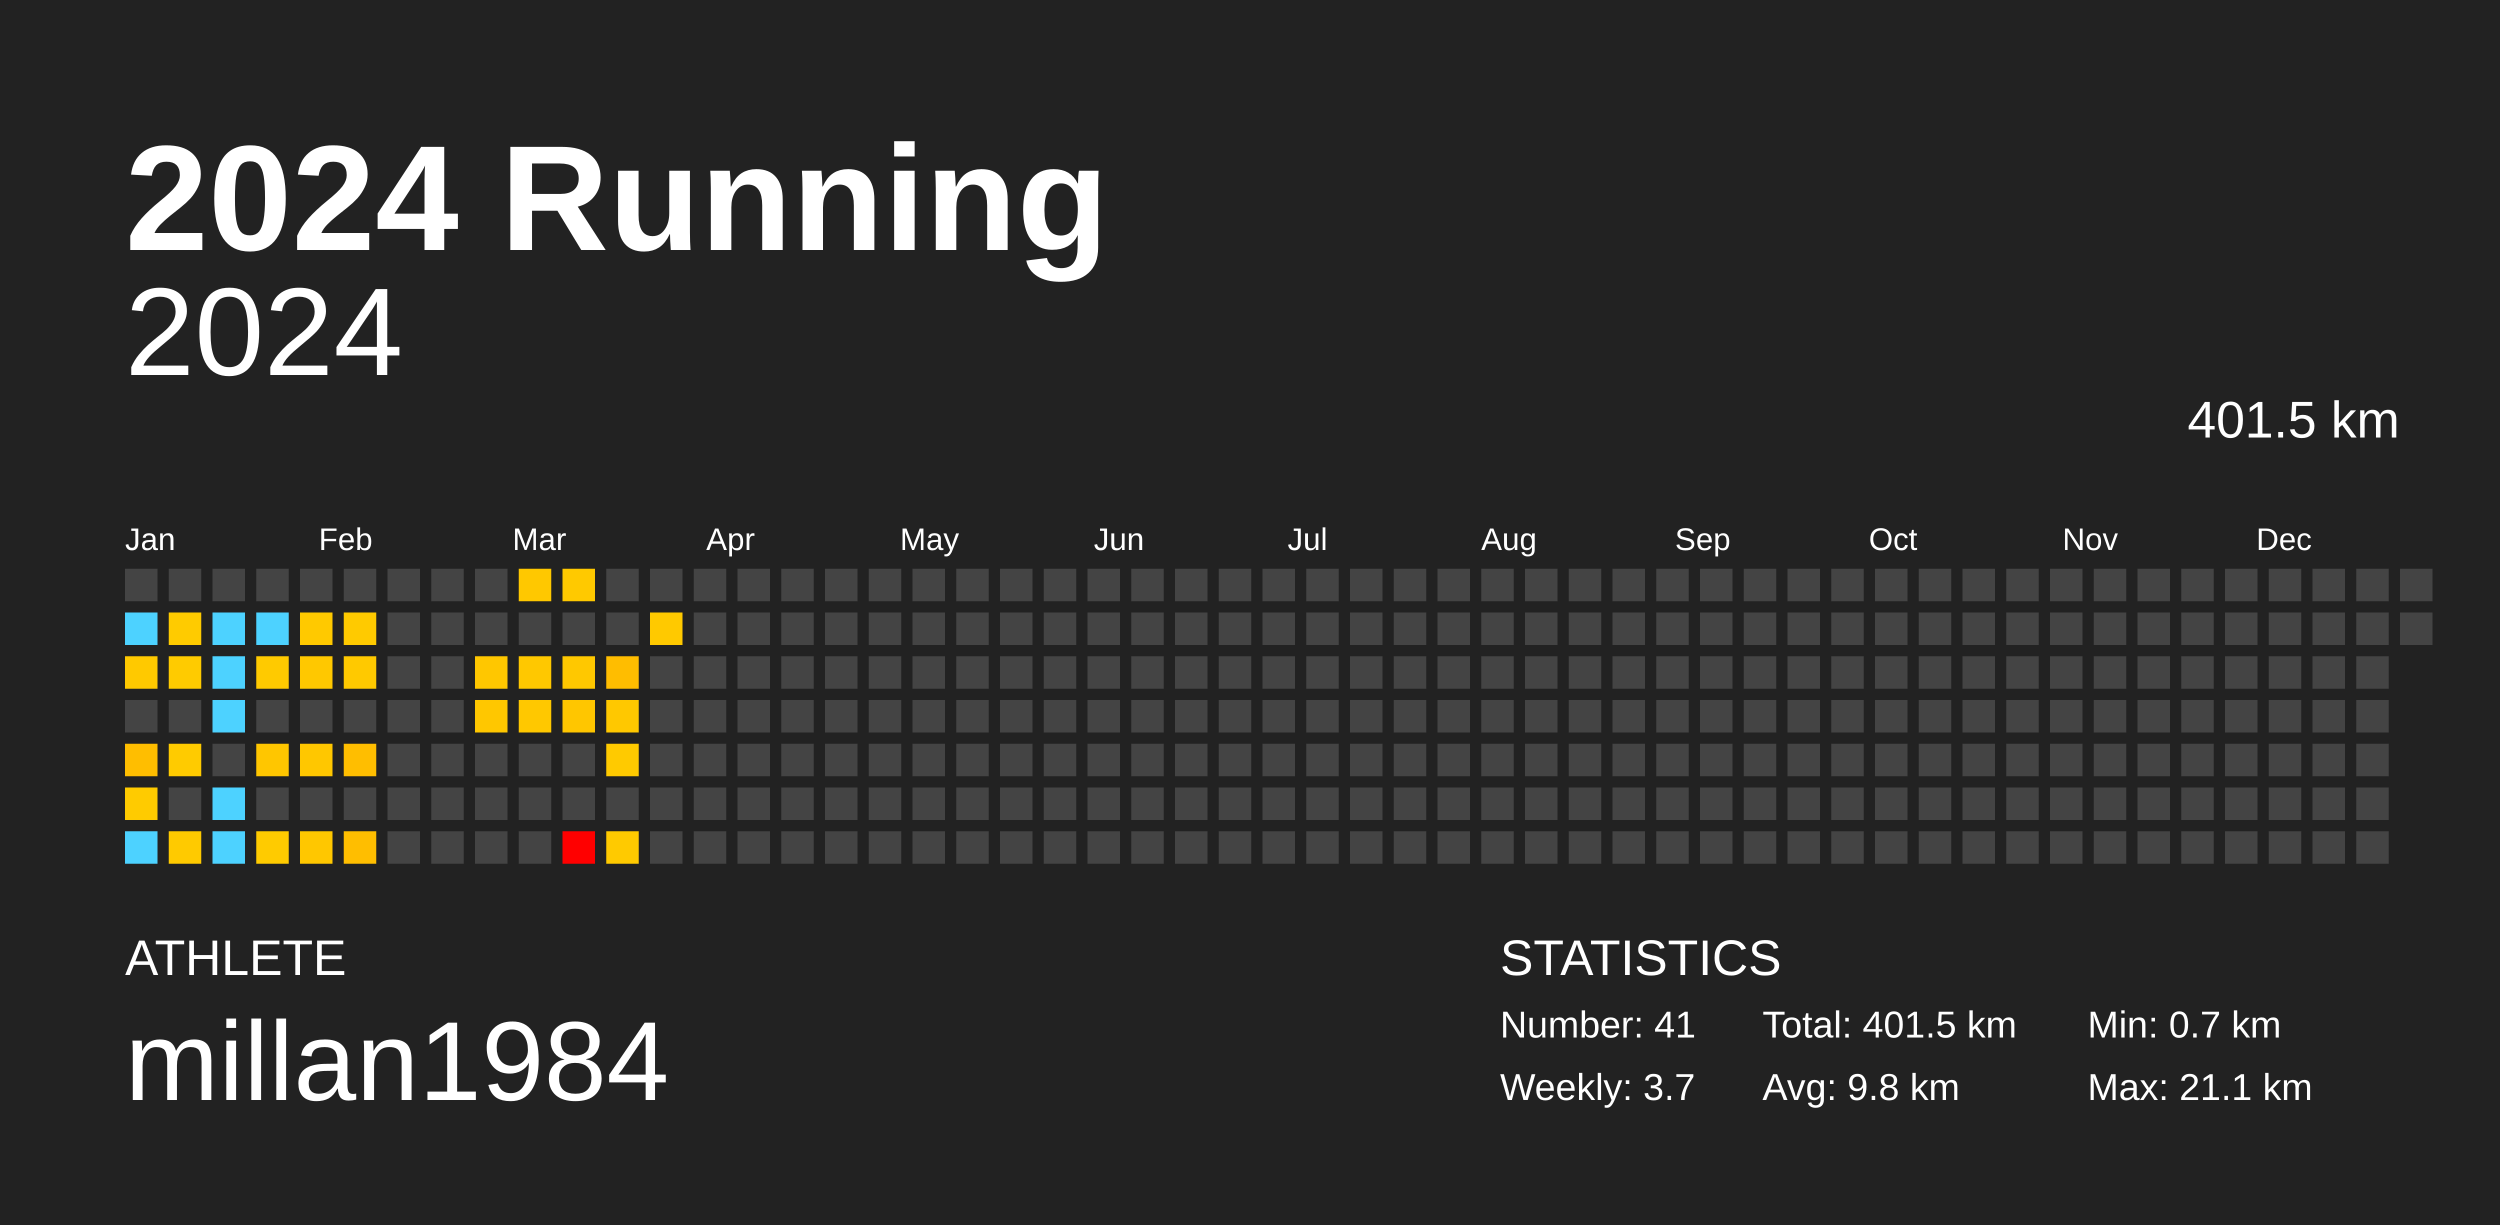
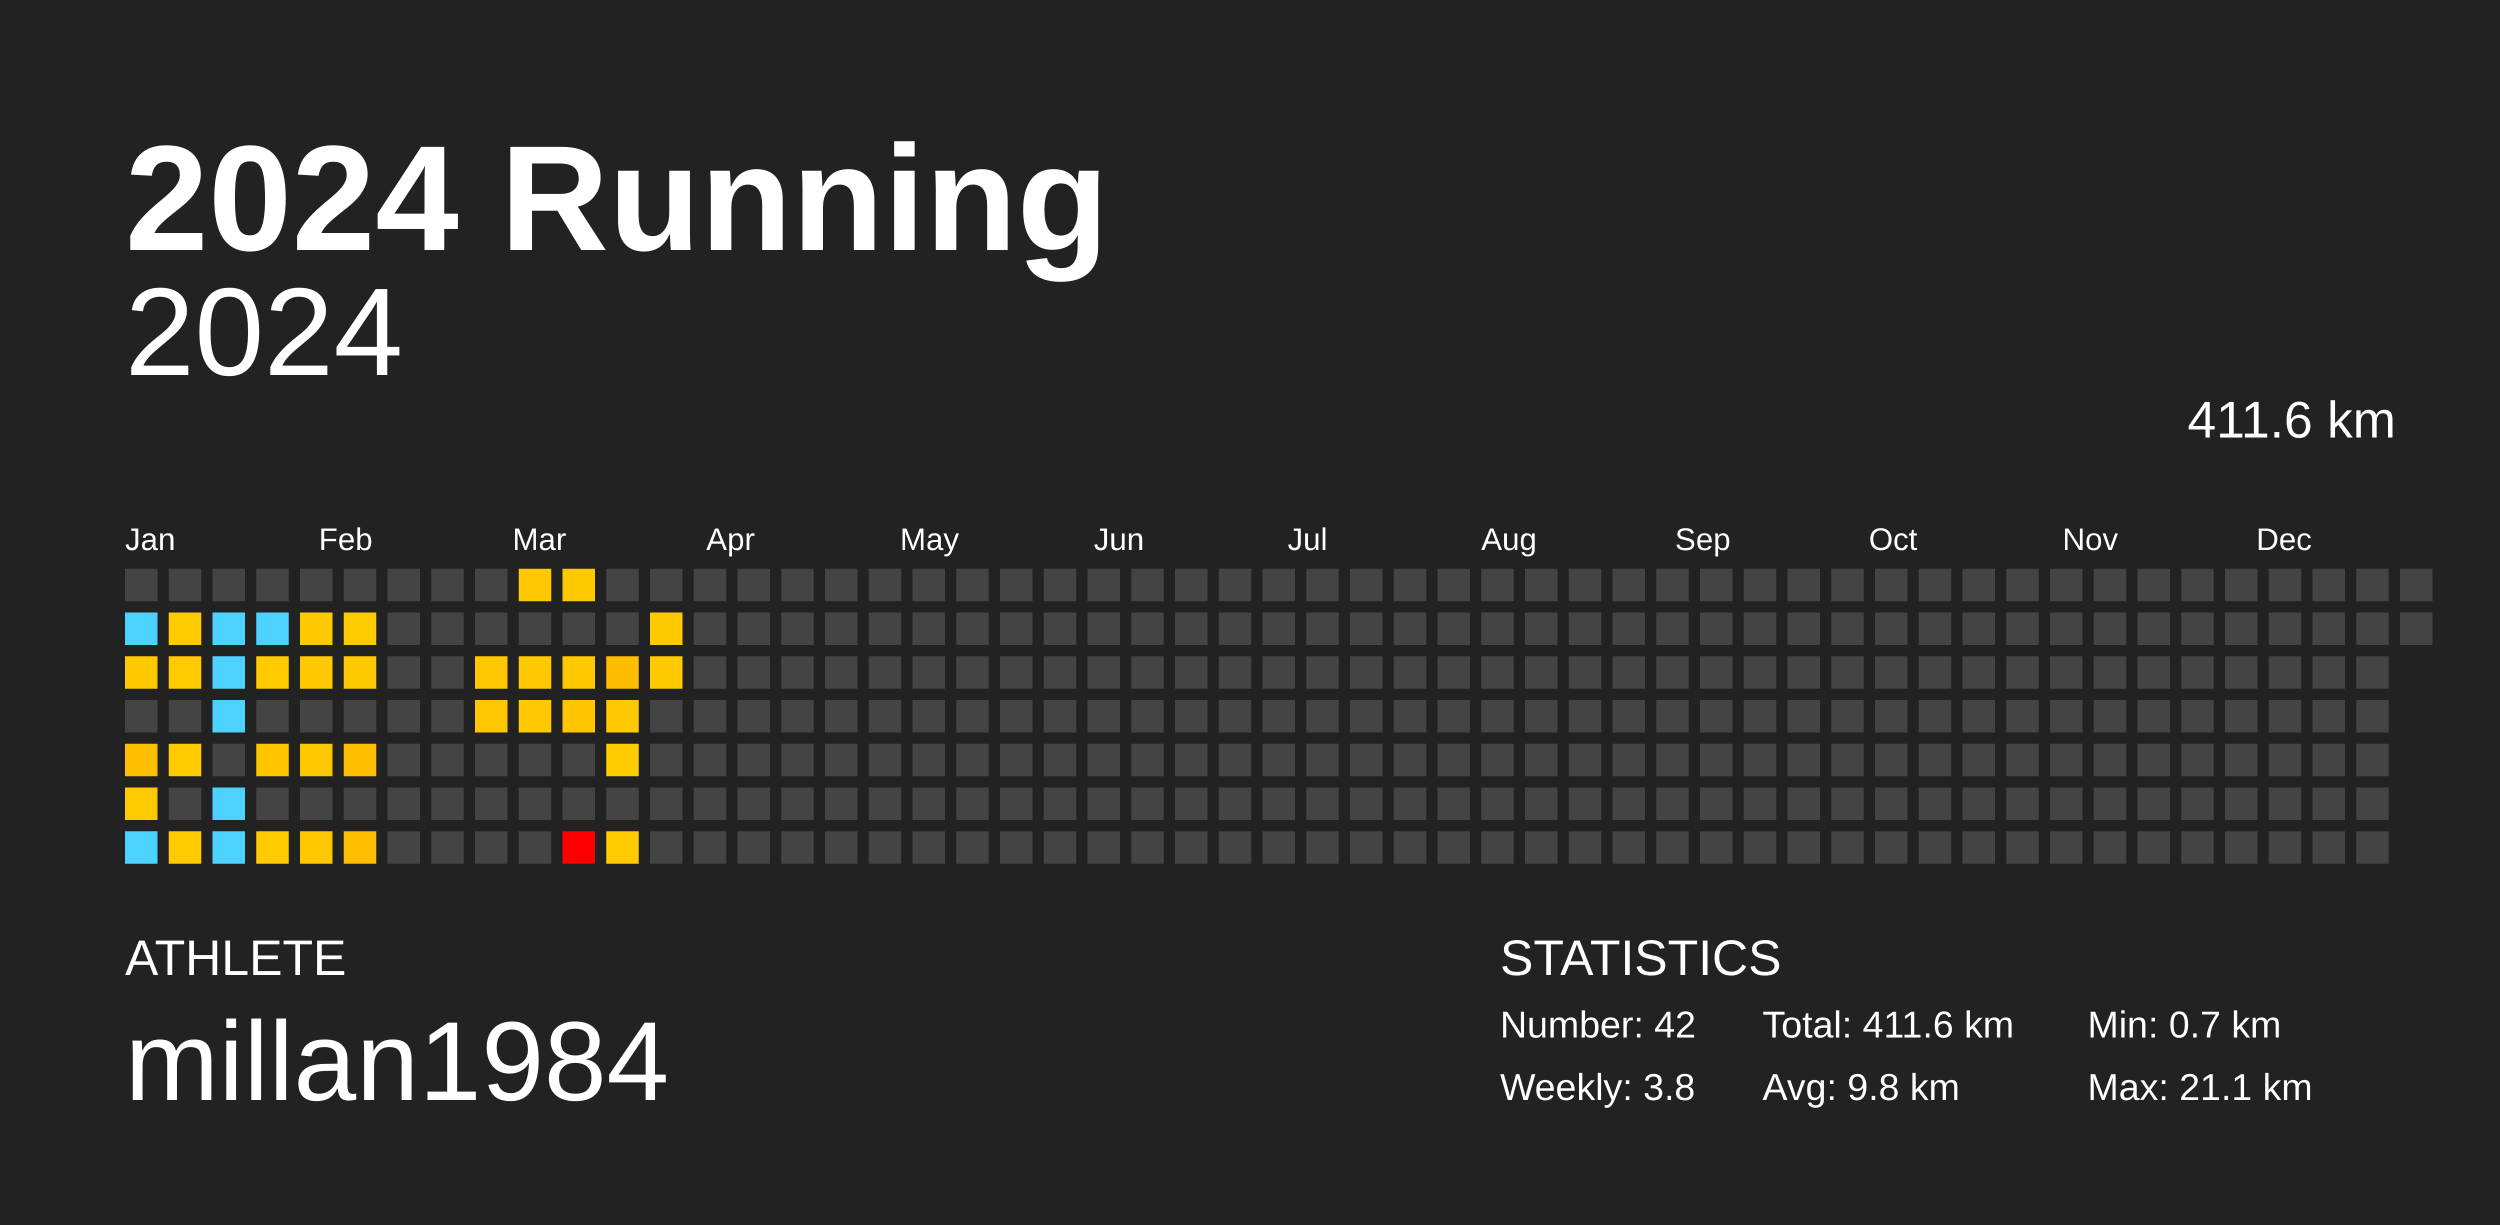
<svg xmlns="http://www.w3.org/2000/svg" baseProfile="full" height="98mm" version="1.1" viewBox="0,0,200,98" width="200mm">
  <defs />
  <rect fill="#222222" height="98" width="200" x="0" y="0" />
  <text fill="#FFFFFF" style="font-size:12px; font-family:Arial; font-weight:bold;" x="10" y="20">2024 Running</text>
  <text fill="#FFFFFF" style="font-size:4px; font-family:Arial" x="10" y="78">ATHLETE</text>
  <text fill="#FFFFFF" style="font-size:9px; font-family:Arial" x="10" y="88">millan1984</text>
  <text fill="#FFFFFF" style="font-size:4px; font-family:Arial" x="120" y="78">STATISTICS</text>
-   <text fill="#FFFFFF" style="font-size:3px; font-family:Arial" x="120" y="83">Number: 41</text>
-   <text fill="#FFFFFF" style="font-size:3px; font-family:Arial" x="120" y="88">Weekly: 3.7</text>
-   <text fill="#FFFFFF" style="font-size:3px; font-family:Arial" x="141" y="83">Total: 401.5 km</text>
+   <text fill="#FFFFFF" style="font-size:3px; font-family:Arial" x="120" y="83">Number: 42</text>
+   <text fill="#FFFFFF" style="font-size:3px; font-family:Arial" x="120" y="88">Weekly: 3.8</text>
+   <text fill="#FFFFFF" style="font-size:3px; font-family:Arial" x="141" y="83">Total: 411.6 km</text>
  <text fill="#FFFFFF" style="font-size:3px; font-family:Arial" x="141" y="88">Avg: 9.8 km</text>
  <text fill="#FFFFFF" style="font-size:3px; font-family:Arial" x="167" y="83">Min: 0.7 km</text>
  <text fill="#FFFFFF" style="font-size:3px; font-family:Arial" x="167" y="88">Max: 21.1 km</text>
  <text alignment-baseline="hanging" fill="#FFFFFF" style="font-size:10.0px; font-family:Arial;" x="10" y="30">2024</text>
-   <text alignment-baseline="hanging" fill="#FFFFFF" style="font-size:4.125px; font-family:Arial;" x="175" y="35">401.5 km</text>
+   <text alignment-baseline="hanging" fill="#FFFFFF" style="font-size:4.125px; font-family:Arial;" x="175" y="35">411.6 km</text>
  <text fill="#FFFFFF" style="font-size:2.5px; font-family:Arial" x="10.0" y="44">Jan</text>
  <text fill="#FFFFFF" style="font-size:2.5px; font-family:Arial" x="25.5" y="44">Feb</text>
  <text fill="#FFFFFF" style="font-size:2.5px; font-family:Arial" x="41.0" y="44">Mar</text>
  <text fill="#FFFFFF" style="font-size:2.5px; font-family:Arial" x="56.5" y="44">Apr</text>
  <text fill="#FFFFFF" style="font-size:2.5px; font-family:Arial" x="72.0" y="44">May</text>
  <text fill="#FFFFFF" style="font-size:2.5px; font-family:Arial" x="87.5" y="44">Jun</text>
  <text fill="#FFFFFF" style="font-size:2.5px; font-family:Arial" x="103.0" y="44">Jul</text>
  <text fill="#FFFFFF" style="font-size:2.5px; font-family:Arial" x="118.5" y="44">Aug</text>
  <text fill="#FFFFFF" style="font-size:2.5px; font-family:Arial" x="134.0" y="44">Sep</text>
  <text fill="#FFFFFF" style="font-size:2.5px; font-family:Arial" x="149.5" y="44">Oct</text>
  <text fill="#FFFFFF" style="font-size:2.5px; font-family:Arial" x="165.0" y="44">Nov</text>
  <text fill="#FFFFFF" style="font-size:2.5px; font-family:Arial" x="180.5" y="44">Dec</text>
  <rect fill="#444444" height="2.6" width="2.6" x="10.0" y="45.5" />
  <rect fill="#4dd2ff" height="2.6" width="2.6" x="10.0" y="49.0" />
  <rect fill="#ffc900" height="2.6" width="2.6" x="10.0" y="52.5" />
  <rect fill="#444444" height="2.6" width="2.6" x="10.0" y="56.0" />
  <rect fill="#ffbe00" height="2.6" width="2.6" x="10.0" y="59.5" />
  <rect fill="#ffcb00" height="2.6" width="2.6" x="10.0" y="63.0" />
  <rect fill="#4dd2ff" height="2.6" width="2.6" x="10.0" y="66.5" />
  <rect fill="#444444" height="2.6" width="2.6" x="13.5" y="45.5" />
  <rect fill="#ffcb00" height="2.6" width="2.6" x="13.5" y="49.0" />
  <rect fill="#ffcb00" height="2.6" width="2.6" x="13.5" y="52.5" />
  <rect fill="#444444" height="2.6" width="2.6" x="13.5" y="56.0" />
  <rect fill="#ffcb00" height="2.6" width="2.6" x="13.5" y="59.5" />
  <rect fill="#444444" height="2.6" width="2.6" x="13.5" y="63.0" />
  <rect fill="#ffca00" height="2.6" width="2.6" x="13.5" y="66.5" />
  <rect fill="#444444" height="2.6" width="2.6" x="17.0" y="45.5" />
  <rect fill="#4dd2ff" height="2.6" width="2.6" x="17.0" y="49.0" />
  <rect fill="#4dd2ff" height="2.6" width="2.6" x="17.0" y="52.5" />
  <rect fill="#4dd2ff" height="2.6" width="2.6" x="17.0" y="56.0" />
  <rect fill="#444444" height="2.6" width="2.6" x="17.0" y="59.5" />
  <rect fill="#4dd2ff" height="2.6" width="2.6" x="17.0" y="63.0" />
  <rect fill="#4dd2ff" height="2.6" width="2.6" x="17.0" y="66.5" />
  <rect fill="#444444" height="2.6" width="2.6" x="20.5" y="45.5" />
  <rect fill="#4dd2ff" height="2.6" width="2.6" x="20.5" y="49.0" />
  <rect fill="#ffca00" height="2.6" width="2.6" x="20.5" y="52.5" />
  <rect fill="#444444" height="2.6" width="2.6" x="20.5" y="56.0" />
  <rect fill="#ffc600" height="2.6" width="2.6" x="20.5" y="59.5" />
  <rect fill="#444444" height="2.6" width="2.6" x="20.5" y="63.0" />
  <rect fill="#ffcb00" height="2.6" width="2.6" x="20.5" y="66.5" />
  <rect fill="#444444" height="2.6" width="2.6" x="24.0" y="45.5" />
  <rect fill="#ffc900" height="2.6" width="2.6" x="24.0" y="49.0" />
  <rect fill="#ffc800" height="2.6" width="2.6" x="24.0" y="52.5" />
  <rect fill="#444444" height="2.6" width="2.6" x="24.0" y="56.0" />
  <rect fill="#ffc700" height="2.6" width="2.6" x="24.0" y="59.5" />
  <rect fill="#444444" height="2.6" width="2.6" x="24.0" y="63.0" />
  <rect fill="#ffc700" height="2.6" width="2.6" x="24.0" y="66.5" />
  <rect fill="#444444" height="2.6" width="2.6" x="27.5" y="45.5" />
  <rect fill="#ffca00" height="2.6" width="2.6" x="27.5" y="49.0" />
  <rect fill="#ffc900" height="2.6" width="2.6" x="27.5" y="52.5" />
  <rect fill="#444444" height="2.6" width="2.6" x="27.5" y="56.0" />
  <rect fill="#ffbe00" height="2.6" width="2.6" x="27.5" y="59.5" />
  <rect fill="#444444" height="2.6" width="2.6" x="27.5" y="63.0" />
  <rect fill="#ffbe00" height="2.6" width="2.6" x="27.5" y="66.5" />
  <rect fill="#444444" height="2.6" width="2.6" x="31.0" y="45.5" />
  <rect fill="#444444" height="2.6" width="2.6" x="31.0" y="49.0" />
  <rect fill="#444444" height="2.6" width="2.6" x="31.0" y="52.5" />
  <rect fill="#444444" height="2.6" width="2.6" x="31.0" y="56.0" />
  <rect fill="#444444" height="2.6" width="2.6" x="31.0" y="59.5" />
  <rect fill="#444444" height="2.6" width="2.6" x="31.0" y="63.0" />
  <rect fill="#444444" height="2.6" width="2.6" x="31.0" y="66.5" />
  <rect fill="#444444" height="2.6" width="2.6" x="34.5" y="45.5" />
  <rect fill="#444444" height="2.6" width="2.6" x="34.5" y="49.0" />
  <rect fill="#444444" height="2.6" width="2.6" x="34.5" y="52.5" />
  <rect fill="#444444" height="2.6" width="2.6" x="34.5" y="56.0" />
  <rect fill="#444444" height="2.6" width="2.6" x="34.5" y="59.5" />
  <rect fill="#444444" height="2.6" width="2.6" x="34.5" y="63.0" />
  <rect fill="#444444" height="2.6" width="2.6" x="34.5" y="66.5" />
  <rect fill="#444444" height="2.6" width="2.6" x="38.0" y="45.5" />
  <rect fill="#444444" height="2.6" width="2.6" x="38.0" y="49.0" />
  <rect fill="#ffc700" height="2.6" width="2.6" x="38.0" y="52.5" />
  <rect fill="#ffc700" height="2.6" width="2.6" x="38.0" y="56.0" />
  <rect fill="#444444" height="2.6" width="2.6" x="38.0" y="59.5" />
  <rect fill="#444444" height="2.6" width="2.6" x="38.0" y="63.0" />
  <rect fill="#444444" height="2.6" width="2.6" x="38.0" y="66.5" />
  <rect fill="#ffc800" height="2.6" width="2.6" x="41.5" y="45.5" />
  <rect fill="#444444" height="2.6" width="2.6" x="41.5" y="49.0" />
  <rect fill="#ffc800" height="2.6" width="2.6" x="41.5" y="52.5" />
  <rect fill="#ffc800" height="2.6" width="2.6" x="41.5" y="56.0" />
  <rect fill="#444444" height="2.6" width="2.6" x="41.5" y="59.5" />
  <rect fill="#444444" height="2.6" width="2.6" x="41.5" y="63.0" />
  <rect fill="#444444" height="2.6" width="2.6" x="41.5" y="66.5" />
  <rect fill="#ffc900" height="2.6" width="2.6" x="45.0" y="45.5" />
  <rect fill="#444444" height="2.6" width="2.6" x="45.0" y="49.0" />
  <rect fill="#ffc800" height="2.6" width="2.6" x="45.0" y="52.5" />
  <rect fill="#ffc600" height="2.6" width="2.6" x="45.0" y="56.0" />
  <rect fill="#444444" height="2.6" width="2.6" x="45.0" y="59.5" />
  <rect fill="#444444" height="2.6" width="2.6" x="45.0" y="63.0" />
  <rect fill="red" height="2.6" width="2.6" x="45.0" y="66.5" />
  <rect fill="#444444" height="2.6" width="2.6" x="48.5" y="45.5" />
  <rect fill="#444444" height="2.6" width="2.6" x="48.5" y="49.0" />
  <rect fill="#ffbd00" height="2.6" width="2.6" x="48.5" y="52.5" />
  <rect fill="#ffc800" height="2.6" width="2.6" x="48.5" y="56.0" />
  <rect fill="#ffca00" height="2.6" width="2.6" x="48.5" y="59.5" />
  <rect fill="#444444" height="2.6" width="2.6" x="48.5" y="63.0" />
  <rect fill="#ffca00" height="2.6" width="2.6" x="48.5" y="66.5" />
  <rect fill="#444444" height="2.6" width="2.6" x="52.0" y="45.5" />
  <rect fill="#ffc900" height="2.6" width="2.6" x="52.0" y="49.0" />
-   <rect fill="#444444" height="2.6" width="2.6" x="52.0" y="52.5" />
+   <rect fill="#ffc900" height="2.6" width="2.6" x="52.0" y="52.5" />
  <rect fill="#444444" height="2.6" width="2.6" x="52.0" y="56.0" />
  <rect fill="#444444" height="2.6" width="2.6" x="52.0" y="59.5" />
  <rect fill="#444444" height="2.6" width="2.6" x="52.0" y="63.0" />
  <rect fill="#444444" height="2.6" width="2.6" x="52.0" y="66.5" />
  <rect fill="#444444" height="2.6" width="2.6" x="55.5" y="45.5" />
  <rect fill="#444444" height="2.6" width="2.6" x="55.5" y="49.0" />
  <rect fill="#444444" height="2.6" width="2.6" x="55.5" y="52.5" />
  <rect fill="#444444" height="2.6" width="2.6" x="55.5" y="56.0" />
  <rect fill="#444444" height="2.6" width="2.6" x="55.5" y="59.5" />
  <rect fill="#444444" height="2.6" width="2.6" x="55.5" y="63.0" />
  <rect fill="#444444" height="2.6" width="2.6" x="55.5" y="66.5" />
  <rect fill="#444444" height="2.6" width="2.6" x="59.0" y="45.5" />
  <rect fill="#444444" height="2.6" width="2.6" x="59.0" y="49.0" />
  <rect fill="#444444" height="2.6" width="2.6" x="59.0" y="52.5" />
  <rect fill="#444444" height="2.6" width="2.6" x="59.0" y="56.0" />
  <rect fill="#444444" height="2.6" width="2.6" x="59.0" y="59.5" />
  <rect fill="#444444" height="2.6" width="2.6" x="59.0" y="63.0" />
  <rect fill="#444444" height="2.6" width="2.6" x="59.0" y="66.5" />
  <rect fill="#444444" height="2.6" width="2.6" x="62.5" y="45.5" />
  <rect fill="#444444" height="2.6" width="2.6" x="62.5" y="49.0" />
  <rect fill="#444444" height="2.6" width="2.6" x="62.5" y="52.5" />
  <rect fill="#444444" height="2.6" width="2.6" x="62.5" y="56.0" />
  <rect fill="#444444" height="2.6" width="2.6" x="62.5" y="59.5" />
  <rect fill="#444444" height="2.6" width="2.6" x="62.5" y="63.0" />
  <rect fill="#444444" height="2.6" width="2.6" x="62.5" y="66.5" />
  <rect fill="#444444" height="2.6" width="2.6" x="66.0" y="45.5" />
  <rect fill="#444444" height="2.6" width="2.6" x="66.0" y="49.0" />
  <rect fill="#444444" height="2.6" width="2.6" x="66.0" y="52.5" />
  <rect fill="#444444" height="2.6" width="2.6" x="66.0" y="56.0" />
  <rect fill="#444444" height="2.6" width="2.6" x="66.0" y="59.5" />
  <rect fill="#444444" height="2.6" width="2.6" x="66.0" y="63.0" />
  <rect fill="#444444" height="2.6" width="2.6" x="66.0" y="66.5" />
  <rect fill="#444444" height="2.6" width="2.6" x="69.5" y="45.5" />
  <rect fill="#444444" height="2.6" width="2.6" x="69.5" y="49.0" />
  <rect fill="#444444" height="2.6" width="2.6" x="69.5" y="52.5" />
  <rect fill="#444444" height="2.6" width="2.6" x="69.5" y="56.0" />
  <rect fill="#444444" height="2.6" width="2.6" x="69.5" y="59.5" />
  <rect fill="#444444" height="2.6" width="2.6" x="69.5" y="63.0" />
  <rect fill="#444444" height="2.6" width="2.6" x="69.5" y="66.5" />
  <rect fill="#444444" height="2.6" width="2.6" x="73.0" y="45.5" />
  <rect fill="#444444" height="2.6" width="2.6" x="73.0" y="49.0" />
  <rect fill="#444444" height="2.6" width="2.6" x="73.0" y="52.5" />
  <rect fill="#444444" height="2.6" width="2.6" x="73.0" y="56.0" />
  <rect fill="#444444" height="2.6" width="2.6" x="73.0" y="59.5" />
  <rect fill="#444444" height="2.6" width="2.6" x="73.0" y="63.0" />
  <rect fill="#444444" height="2.6" width="2.6" x="73.0" y="66.5" />
  <rect fill="#444444" height="2.6" width="2.6" x="76.5" y="45.5" />
  <rect fill="#444444" height="2.6" width="2.6" x="76.5" y="49.0" />
  <rect fill="#444444" height="2.6" width="2.6" x="76.5" y="52.5" />
  <rect fill="#444444" height="2.6" width="2.6" x="76.5" y="56.0" />
  <rect fill="#444444" height="2.6" width="2.6" x="76.5" y="59.5" />
  <rect fill="#444444" height="2.6" width="2.6" x="76.5" y="63.0" />
  <rect fill="#444444" height="2.6" width="2.6" x="76.5" y="66.5" />
  <rect fill="#444444" height="2.6" width="2.6" x="80.0" y="45.5" />
  <rect fill="#444444" height="2.6" width="2.6" x="80.0" y="49.0" />
  <rect fill="#444444" height="2.6" width="2.6" x="80.0" y="52.5" />
  <rect fill="#444444" height="2.6" width="2.6" x="80.0" y="56.0" />
  <rect fill="#444444" height="2.6" width="2.6" x="80.0" y="59.5" />
  <rect fill="#444444" height="2.6" width="2.6" x="80.0" y="63.0" />
  <rect fill="#444444" height="2.6" width="2.6" x="80.0" y="66.5" />
  <rect fill="#444444" height="2.6" width="2.6" x="83.5" y="45.5" />
  <rect fill="#444444" height="2.6" width="2.6" x="83.5" y="49.0" />
  <rect fill="#444444" height="2.6" width="2.6" x="83.5" y="52.5" />
  <rect fill="#444444" height="2.6" width="2.6" x="83.5" y="56.0" />
  <rect fill="#444444" height="2.6" width="2.6" x="83.5" y="59.5" />
  <rect fill="#444444" height="2.6" width="2.6" x="83.5" y="63.0" />
  <rect fill="#444444" height="2.6" width="2.6" x="83.5" y="66.5" />
  <rect fill="#444444" height="2.6" width="2.6" x="87.0" y="45.5" />
  <rect fill="#444444" height="2.6" width="2.6" x="87.0" y="49.0" />
  <rect fill="#444444" height="2.6" width="2.6" x="87.0" y="52.5" />
  <rect fill="#444444" height="2.6" width="2.6" x="87.0" y="56.0" />
  <rect fill="#444444" height="2.6" width="2.6" x="87.0" y="59.5" />
  <rect fill="#444444" height="2.6" width="2.6" x="87.0" y="63.0" />
  <rect fill="#444444" height="2.6" width="2.6" x="87.0" y="66.5" />
  <rect fill="#444444" height="2.6" width="2.6" x="90.5" y="45.5" />
  <rect fill="#444444" height="2.6" width="2.6" x="90.5" y="49.0" />
  <rect fill="#444444" height="2.6" width="2.6" x="90.5" y="52.5" />
  <rect fill="#444444" height="2.6" width="2.6" x="90.5" y="56.0" />
  <rect fill="#444444" height="2.6" width="2.6" x="90.5" y="59.5" />
  <rect fill="#444444" height="2.6" width="2.6" x="90.5" y="63.0" />
  <rect fill="#444444" height="2.6" width="2.6" x="90.5" y="66.5" />
  <rect fill="#444444" height="2.6" width="2.6" x="94.0" y="45.5" />
  <rect fill="#444444" height="2.6" width="2.6" x="94.0" y="49.0" />
  <rect fill="#444444" height="2.6" width="2.6" x="94.0" y="52.5" />
  <rect fill="#444444" height="2.6" width="2.6" x="94.0" y="56.0" />
  <rect fill="#444444" height="2.6" width="2.6" x="94.0" y="59.5" />
  <rect fill="#444444" height="2.6" width="2.6" x="94.0" y="63.0" />
  <rect fill="#444444" height="2.6" width="2.6" x="94.0" y="66.5" />
  <rect fill="#444444" height="2.6" width="2.6" x="97.5" y="45.5" />
  <rect fill="#444444" height="2.6" width="2.6" x="97.5" y="49.0" />
  <rect fill="#444444" height="2.6" width="2.6" x="97.5" y="52.5" />
  <rect fill="#444444" height="2.6" width="2.6" x="97.5" y="56.0" />
  <rect fill="#444444" height="2.6" width="2.6" x="97.5" y="59.5" />
  <rect fill="#444444" height="2.6" width="2.6" x="97.5" y="63.0" />
  <rect fill="#444444" height="2.6" width="2.6" x="97.5" y="66.5" />
  <rect fill="#444444" height="2.6" width="2.6" x="101.0" y="45.5" />
  <rect fill="#444444" height="2.6" width="2.6" x="101.0" y="49.0" />
  <rect fill="#444444" height="2.6" width="2.6" x="101.0" y="52.5" />
  <rect fill="#444444" height="2.6" width="2.6" x="101.0" y="56.0" />
  <rect fill="#444444" height="2.6" width="2.6" x="101.0" y="59.5" />
  <rect fill="#444444" height="2.6" width="2.6" x="101.0" y="63.0" />
  <rect fill="#444444" height="2.6" width="2.6" x="101.0" y="66.5" />
  <rect fill="#444444" height="2.6" width="2.6" x="104.5" y="45.5" />
  <rect fill="#444444" height="2.6" width="2.6" x="104.5" y="49.0" />
  <rect fill="#444444" height="2.6" width="2.6" x="104.5" y="52.5" />
  <rect fill="#444444" height="2.6" width="2.6" x="104.5" y="56.0" />
  <rect fill="#444444" height="2.6" width="2.6" x="104.5" y="59.5" />
  <rect fill="#444444" height="2.6" width="2.6" x="104.5" y="63.0" />
  <rect fill="#444444" height="2.6" width="2.6" x="104.5" y="66.5" />
  <rect fill="#444444" height="2.6" width="2.6" x="108.0" y="45.5" />
  <rect fill="#444444" height="2.6" width="2.6" x="108.0" y="49.0" />
  <rect fill="#444444" height="2.6" width="2.6" x="108.0" y="52.5" />
  <rect fill="#444444" height="2.6" width="2.6" x="108.0" y="56.0" />
  <rect fill="#444444" height="2.6" width="2.6" x="108.0" y="59.5" />
  <rect fill="#444444" height="2.6" width="2.6" x="108.0" y="63.0" />
  <rect fill="#444444" height="2.6" width="2.6" x="108.0" y="66.5" />
  <rect fill="#444444" height="2.6" width="2.6" x="111.5" y="45.5" />
  <rect fill="#444444" height="2.6" width="2.6" x="111.5" y="49.0" />
  <rect fill="#444444" height="2.6" width="2.6" x="111.5" y="52.5" />
  <rect fill="#444444" height="2.6" width="2.6" x="111.5" y="56.0" />
  <rect fill="#444444" height="2.6" width="2.6" x="111.5" y="59.5" />
  <rect fill="#444444" height="2.6" width="2.6" x="111.5" y="63.0" />
  <rect fill="#444444" height="2.6" width="2.6" x="111.5" y="66.5" />
  <rect fill="#444444" height="2.6" width="2.6" x="115.0" y="45.5" />
  <rect fill="#444444" height="2.6" width="2.6" x="115.0" y="49.0" />
  <rect fill="#444444" height="2.6" width="2.6" x="115.0" y="52.5" />
  <rect fill="#444444" height="2.6" width="2.6" x="115.0" y="56.0" />
  <rect fill="#444444" height="2.6" width="2.6" x="115.0" y="59.5" />
  <rect fill="#444444" height="2.6" width="2.6" x="115.0" y="63.0" />
  <rect fill="#444444" height="2.6" width="2.6" x="115.0" y="66.5" />
  <rect fill="#444444" height="2.6" width="2.6" x="118.5" y="45.5" />
  <rect fill="#444444" height="2.6" width="2.6" x="118.5" y="49.0" />
  <rect fill="#444444" height="2.6" width="2.6" x="118.5" y="52.5" />
  <rect fill="#444444" height="2.6" width="2.6" x="118.5" y="56.0" />
  <rect fill="#444444" height="2.6" width="2.6" x="118.5" y="59.5" />
  <rect fill="#444444" height="2.6" width="2.6" x="118.5" y="63.0" />
  <rect fill="#444444" height="2.6" width="2.6" x="118.5" y="66.5" />
  <rect fill="#444444" height="2.6" width="2.6" x="122.0" y="45.5" />
  <rect fill="#444444" height="2.6" width="2.6" x="122.0" y="49.0" />
  <rect fill="#444444" height="2.6" width="2.6" x="122.0" y="52.5" />
  <rect fill="#444444" height="2.6" width="2.6" x="122.0" y="56.0" />
  <rect fill="#444444" height="2.6" width="2.6" x="122.0" y="59.5" />
  <rect fill="#444444" height="2.6" width="2.6" x="122.0" y="63.0" />
  <rect fill="#444444" height="2.6" width="2.6" x="122.0" y="66.5" />
  <rect fill="#444444" height="2.6" width="2.6" x="125.5" y="45.5" />
  <rect fill="#444444" height="2.6" width="2.6" x="125.5" y="49.0" />
  <rect fill="#444444" height="2.6" width="2.6" x="125.5" y="52.5" />
  <rect fill="#444444" height="2.6" width="2.6" x="125.5" y="56.0" />
  <rect fill="#444444" height="2.6" width="2.6" x="125.5" y="59.5" />
  <rect fill="#444444" height="2.6" width="2.6" x="125.5" y="63.0" />
  <rect fill="#444444" height="2.6" width="2.6" x="125.5" y="66.5" />
  <rect fill="#444444" height="2.6" width="2.6" x="129.0" y="45.5" />
  <rect fill="#444444" height="2.6" width="2.6" x="129.0" y="49.0" />
  <rect fill="#444444" height="2.6" width="2.6" x="129.0" y="52.5" />
  <rect fill="#444444" height="2.6" width="2.6" x="129.0" y="56.0" />
  <rect fill="#444444" height="2.6" width="2.6" x="129.0" y="59.5" />
  <rect fill="#444444" height="2.6" width="2.6" x="129.0" y="63.0" />
  <rect fill="#444444" height="2.6" width="2.6" x="129.0" y="66.5" />
  <rect fill="#444444" height="2.6" width="2.6" x="132.5" y="45.5" />
  <rect fill="#444444" height="2.6" width="2.6" x="132.5" y="49.0" />
  <rect fill="#444444" height="2.6" width="2.6" x="132.5" y="52.5" />
  <rect fill="#444444" height="2.6" width="2.6" x="132.5" y="56.0" />
  <rect fill="#444444" height="2.6" width="2.6" x="132.5" y="59.5" />
  <rect fill="#444444" height="2.6" width="2.6" x="132.5" y="63.0" />
  <rect fill="#444444" height="2.6" width="2.6" x="132.5" y="66.5" />
  <rect fill="#444444" height="2.6" width="2.6" x="136.0" y="45.5" />
  <rect fill="#444444" height="2.6" width="2.6" x="136.0" y="49.0" />
  <rect fill="#444444" height="2.6" width="2.6" x="136.0" y="52.5" />
  <rect fill="#444444" height="2.6" width="2.6" x="136.0" y="56.0" />
  <rect fill="#444444" height="2.6" width="2.6" x="136.0" y="59.5" />
  <rect fill="#444444" height="2.6" width="2.6" x="136.0" y="63.0" />
  <rect fill="#444444" height="2.6" width="2.6" x="136.0" y="66.5" />
  <rect fill="#444444" height="2.6" width="2.6" x="139.5" y="45.5" />
  <rect fill="#444444" height="2.6" width="2.6" x="139.5" y="49.0" />
  <rect fill="#444444" height="2.6" width="2.6" x="139.5" y="52.5" />
  <rect fill="#444444" height="2.6" width="2.6" x="139.5" y="56.0" />
  <rect fill="#444444" height="2.6" width="2.6" x="139.5" y="59.5" />
  <rect fill="#444444" height="2.6" width="2.6" x="139.5" y="63.0" />
  <rect fill="#444444" height="2.6" width="2.6" x="139.5" y="66.5" />
  <rect fill="#444444" height="2.6" width="2.6" x="143.0" y="45.5" />
  <rect fill="#444444" height="2.6" width="2.6" x="143.0" y="49.0" />
  <rect fill="#444444" height="2.6" width="2.6" x="143.0" y="52.5" />
  <rect fill="#444444" height="2.6" width="2.6" x="143.0" y="56.0" />
  <rect fill="#444444" height="2.6" width="2.6" x="143.0" y="59.5" />
  <rect fill="#444444" height="2.6" width="2.6" x="143.0" y="63.0" />
  <rect fill="#444444" height="2.6" width="2.6" x="143.0" y="66.5" />
  <rect fill="#444444" height="2.6" width="2.6" x="146.5" y="45.5" />
  <rect fill="#444444" height="2.6" width="2.6" x="146.5" y="49.0" />
  <rect fill="#444444" height="2.6" width="2.6" x="146.5" y="52.5" />
  <rect fill="#444444" height="2.6" width="2.6" x="146.5" y="56.0" />
  <rect fill="#444444" height="2.6" width="2.6" x="146.5" y="59.5" />
  <rect fill="#444444" height="2.6" width="2.6" x="146.5" y="63.0" />
  <rect fill="#444444" height="2.6" width="2.6" x="146.5" y="66.5" />
  <rect fill="#444444" height="2.6" width="2.6" x="150.0" y="45.5" />
  <rect fill="#444444" height="2.6" width="2.6" x="150.0" y="49.0" />
  <rect fill="#444444" height="2.6" width="2.6" x="150.0" y="52.5" />
  <rect fill="#444444" height="2.6" width="2.6" x="150.0" y="56.0" />
  <rect fill="#444444" height="2.6" width="2.6" x="150.0" y="59.5" />
  <rect fill="#444444" height="2.6" width="2.6" x="150.0" y="63.0" />
  <rect fill="#444444" height="2.6" width="2.6" x="150.0" y="66.5" />
  <rect fill="#444444" height="2.6" width="2.6" x="153.5" y="45.5" />
  <rect fill="#444444" height="2.6" width="2.6" x="153.5" y="49.0" />
  <rect fill="#444444" height="2.6" width="2.6" x="153.5" y="52.5" />
  <rect fill="#444444" height="2.6" width="2.6" x="153.5" y="56.0" />
  <rect fill="#444444" height="2.6" width="2.6" x="153.5" y="59.5" />
  <rect fill="#444444" height="2.6" width="2.6" x="153.5" y="63.0" />
  <rect fill="#444444" height="2.6" width="2.6" x="153.5" y="66.5" />
  <rect fill="#444444" height="2.6" width="2.6" x="157.0" y="45.5" />
  <rect fill="#444444" height="2.6" width="2.6" x="157.0" y="49.0" />
  <rect fill="#444444" height="2.6" width="2.6" x="157.0" y="52.5" />
  <rect fill="#444444" height="2.6" width="2.6" x="157.0" y="56.0" />
  <rect fill="#444444" height="2.6" width="2.6" x="157.0" y="59.5" />
  <rect fill="#444444" height="2.6" width="2.6" x="157.0" y="63.0" />
  <rect fill="#444444" height="2.6" width="2.6" x="157.0" y="66.5" />
  <rect fill="#444444" height="2.6" width="2.6" x="160.5" y="45.5" />
  <rect fill="#444444" height="2.6" width="2.6" x="160.5" y="49.0" />
  <rect fill="#444444" height="2.6" width="2.6" x="160.5" y="52.5" />
  <rect fill="#444444" height="2.6" width="2.6" x="160.5" y="56.0" />
  <rect fill="#444444" height="2.6" width="2.6" x="160.5" y="59.5" />
  <rect fill="#444444" height="2.6" width="2.6" x="160.5" y="63.0" />
  <rect fill="#444444" height="2.6" width="2.6" x="160.5" y="66.5" />
  <rect fill="#444444" height="2.6" width="2.6" x="164.0" y="45.5" />
  <rect fill="#444444" height="2.6" width="2.6" x="164.0" y="49.0" />
  <rect fill="#444444" height="2.6" width="2.6" x="164.0" y="52.5" />
  <rect fill="#444444" height="2.6" width="2.6" x="164.0" y="56.0" />
  <rect fill="#444444" height="2.6" width="2.6" x="164.0" y="59.5" />
  <rect fill="#444444" height="2.6" width="2.6" x="164.0" y="63.0" />
  <rect fill="#444444" height="2.6" width="2.6" x="164.0" y="66.5" />
  <rect fill="#444444" height="2.6" width="2.6" x="167.5" y="45.5" />
  <rect fill="#444444" height="2.6" width="2.6" x="167.5" y="49.0" />
  <rect fill="#444444" height="2.6" width="2.6" x="167.5" y="52.5" />
  <rect fill="#444444" height="2.6" width="2.6" x="167.5" y="56.0" />
  <rect fill="#444444" height="2.6" width="2.6" x="167.5" y="59.5" />
  <rect fill="#444444" height="2.6" width="2.6" x="167.5" y="63.0" />
  <rect fill="#444444" height="2.6" width="2.6" x="167.5" y="66.5" />
  <rect fill="#444444" height="2.6" width="2.6" x="171.0" y="45.5" />
  <rect fill="#444444" height="2.6" width="2.6" x="171.0" y="49.0" />
  <rect fill="#444444" height="2.6" width="2.6" x="171.0" y="52.5" />
  <rect fill="#444444" height="2.6" width="2.6" x="171.0" y="56.0" />
  <rect fill="#444444" height="2.6" width="2.6" x="171.0" y="59.5" />
  <rect fill="#444444" height="2.6" width="2.6" x="171.0" y="63.0" />
  <rect fill="#444444" height="2.6" width="2.6" x="171.0" y="66.5" />
  <rect fill="#444444" height="2.6" width="2.6" x="174.5" y="45.5" />
  <rect fill="#444444" height="2.6" width="2.6" x="174.5" y="49.0" />
  <rect fill="#444444" height="2.6" width="2.6" x="174.5" y="52.5" />
  <rect fill="#444444" height="2.6" width="2.6" x="174.5" y="56.0" />
  <rect fill="#444444" height="2.6" width="2.6" x="174.5" y="59.5" />
  <rect fill="#444444" height="2.6" width="2.6" x="174.5" y="63.0" />
  <rect fill="#444444" height="2.6" width="2.6" x="174.5" y="66.5" />
  <rect fill="#444444" height="2.6" width="2.6" x="178.0" y="45.5" />
  <rect fill="#444444" height="2.6" width="2.6" x="178.0" y="49.0" />
  <rect fill="#444444" height="2.6" width="2.6" x="178.0" y="52.5" />
  <rect fill="#444444" height="2.6" width="2.6" x="178.0" y="56.0" />
  <rect fill="#444444" height="2.6" width="2.6" x="178.0" y="59.5" />
  <rect fill="#444444" height="2.6" width="2.6" x="178.0" y="63.0" />
  <rect fill="#444444" height="2.6" width="2.6" x="178.0" y="66.5" />
  <rect fill="#444444" height="2.6" width="2.6" x="181.5" y="45.5" />
  <rect fill="#444444" height="2.6" width="2.6" x="181.5" y="49.0" />
  <rect fill="#444444" height="2.6" width="2.6" x="181.5" y="52.5" />
  <rect fill="#444444" height="2.6" width="2.6" x="181.5" y="56.0" />
  <rect fill="#444444" height="2.6" width="2.6" x="181.5" y="59.5" />
  <rect fill="#444444" height="2.6" width="2.6" x="181.5" y="63.0" />
  <rect fill="#444444" height="2.6" width="2.6" x="181.5" y="66.5" />
  <rect fill="#444444" height="2.6" width="2.6" x="185.0" y="45.5" />
  <rect fill="#444444" height="2.6" width="2.6" x="185.0" y="49.0" />
  <rect fill="#444444" height="2.6" width="2.6" x="185.0" y="52.5" />
  <rect fill="#444444" height="2.6" width="2.6" x="185.0" y="56.0" />
  <rect fill="#444444" height="2.6" width="2.6" x="185.0" y="59.5" />
  <rect fill="#444444" height="2.6" width="2.6" x="185.0" y="63.0" />
  <rect fill="#444444" height="2.6" width="2.6" x="185.0" y="66.5" />
  <rect fill="#444444" height="2.6" width="2.6" x="188.5" y="45.5" />
  <rect fill="#444444" height="2.6" width="2.6" x="188.5" y="49.0" />
  <rect fill="#444444" height="2.6" width="2.6" x="188.5" y="52.5" />
  <rect fill="#444444" height="2.6" width="2.6" x="188.5" y="56.0" />
  <rect fill="#444444" height="2.6" width="2.6" x="188.5" y="59.5" />
  <rect fill="#444444" height="2.6" width="2.6" x="188.5" y="63.0" />
  <rect fill="#444444" height="2.6" width="2.6" x="188.5" y="66.5" />
  <rect fill="#444444" height="2.6" width="2.6" x="192.0" y="45.5" />
  <rect fill="#444444" height="2.6" width="2.6" x="192.0" y="49.0" />
</svg>
